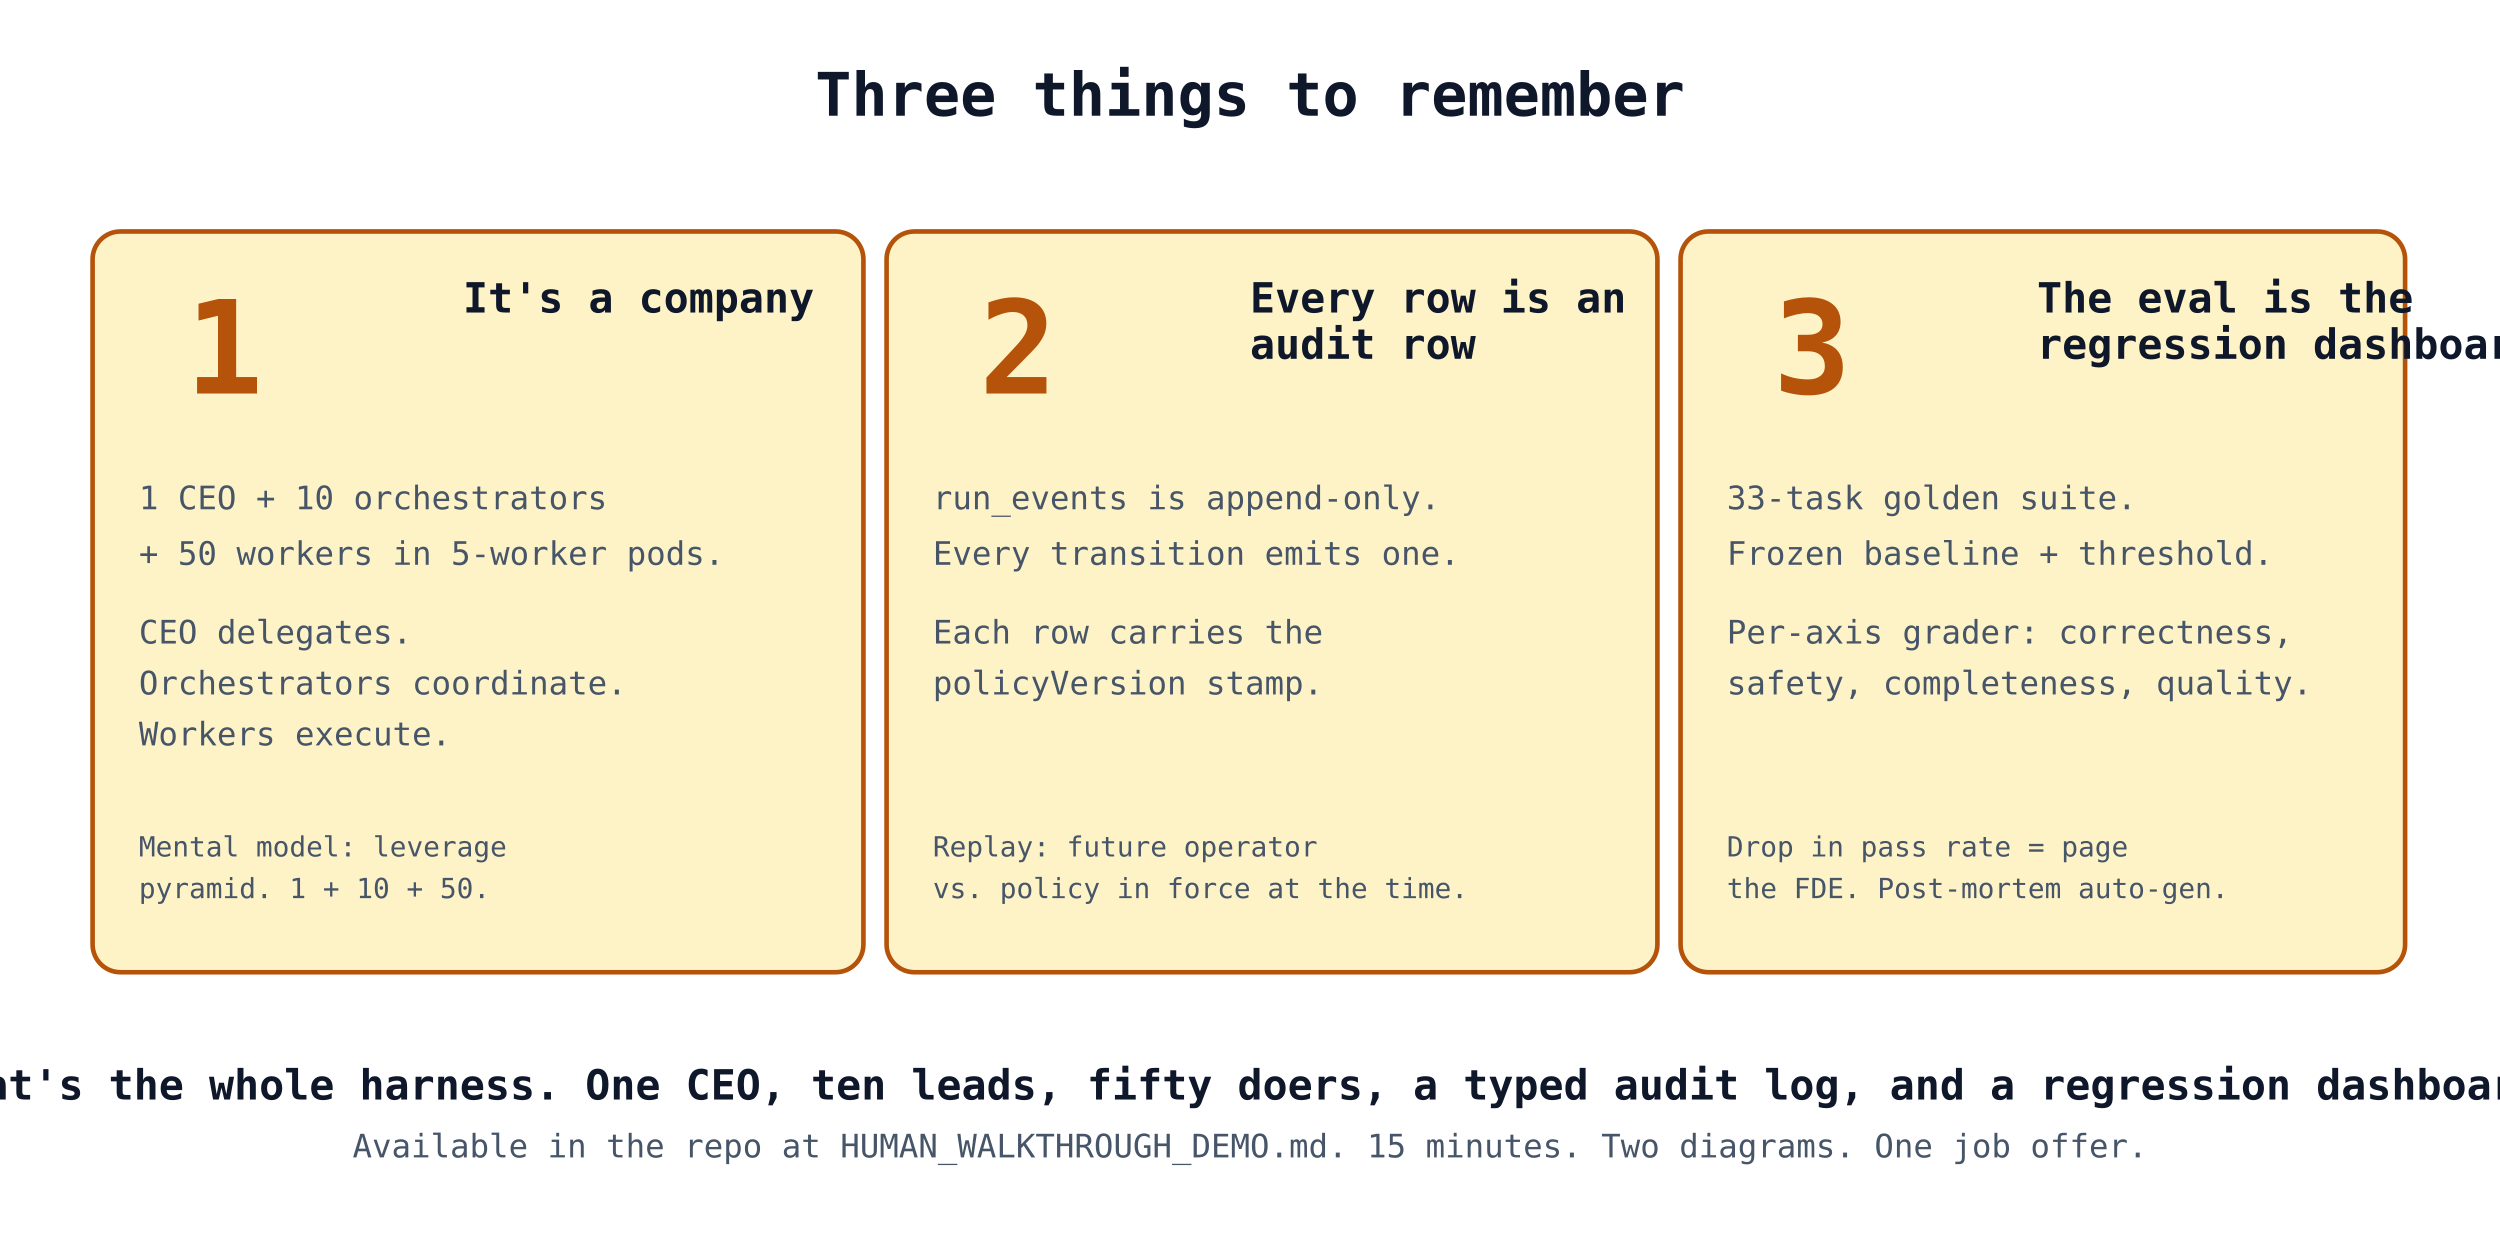
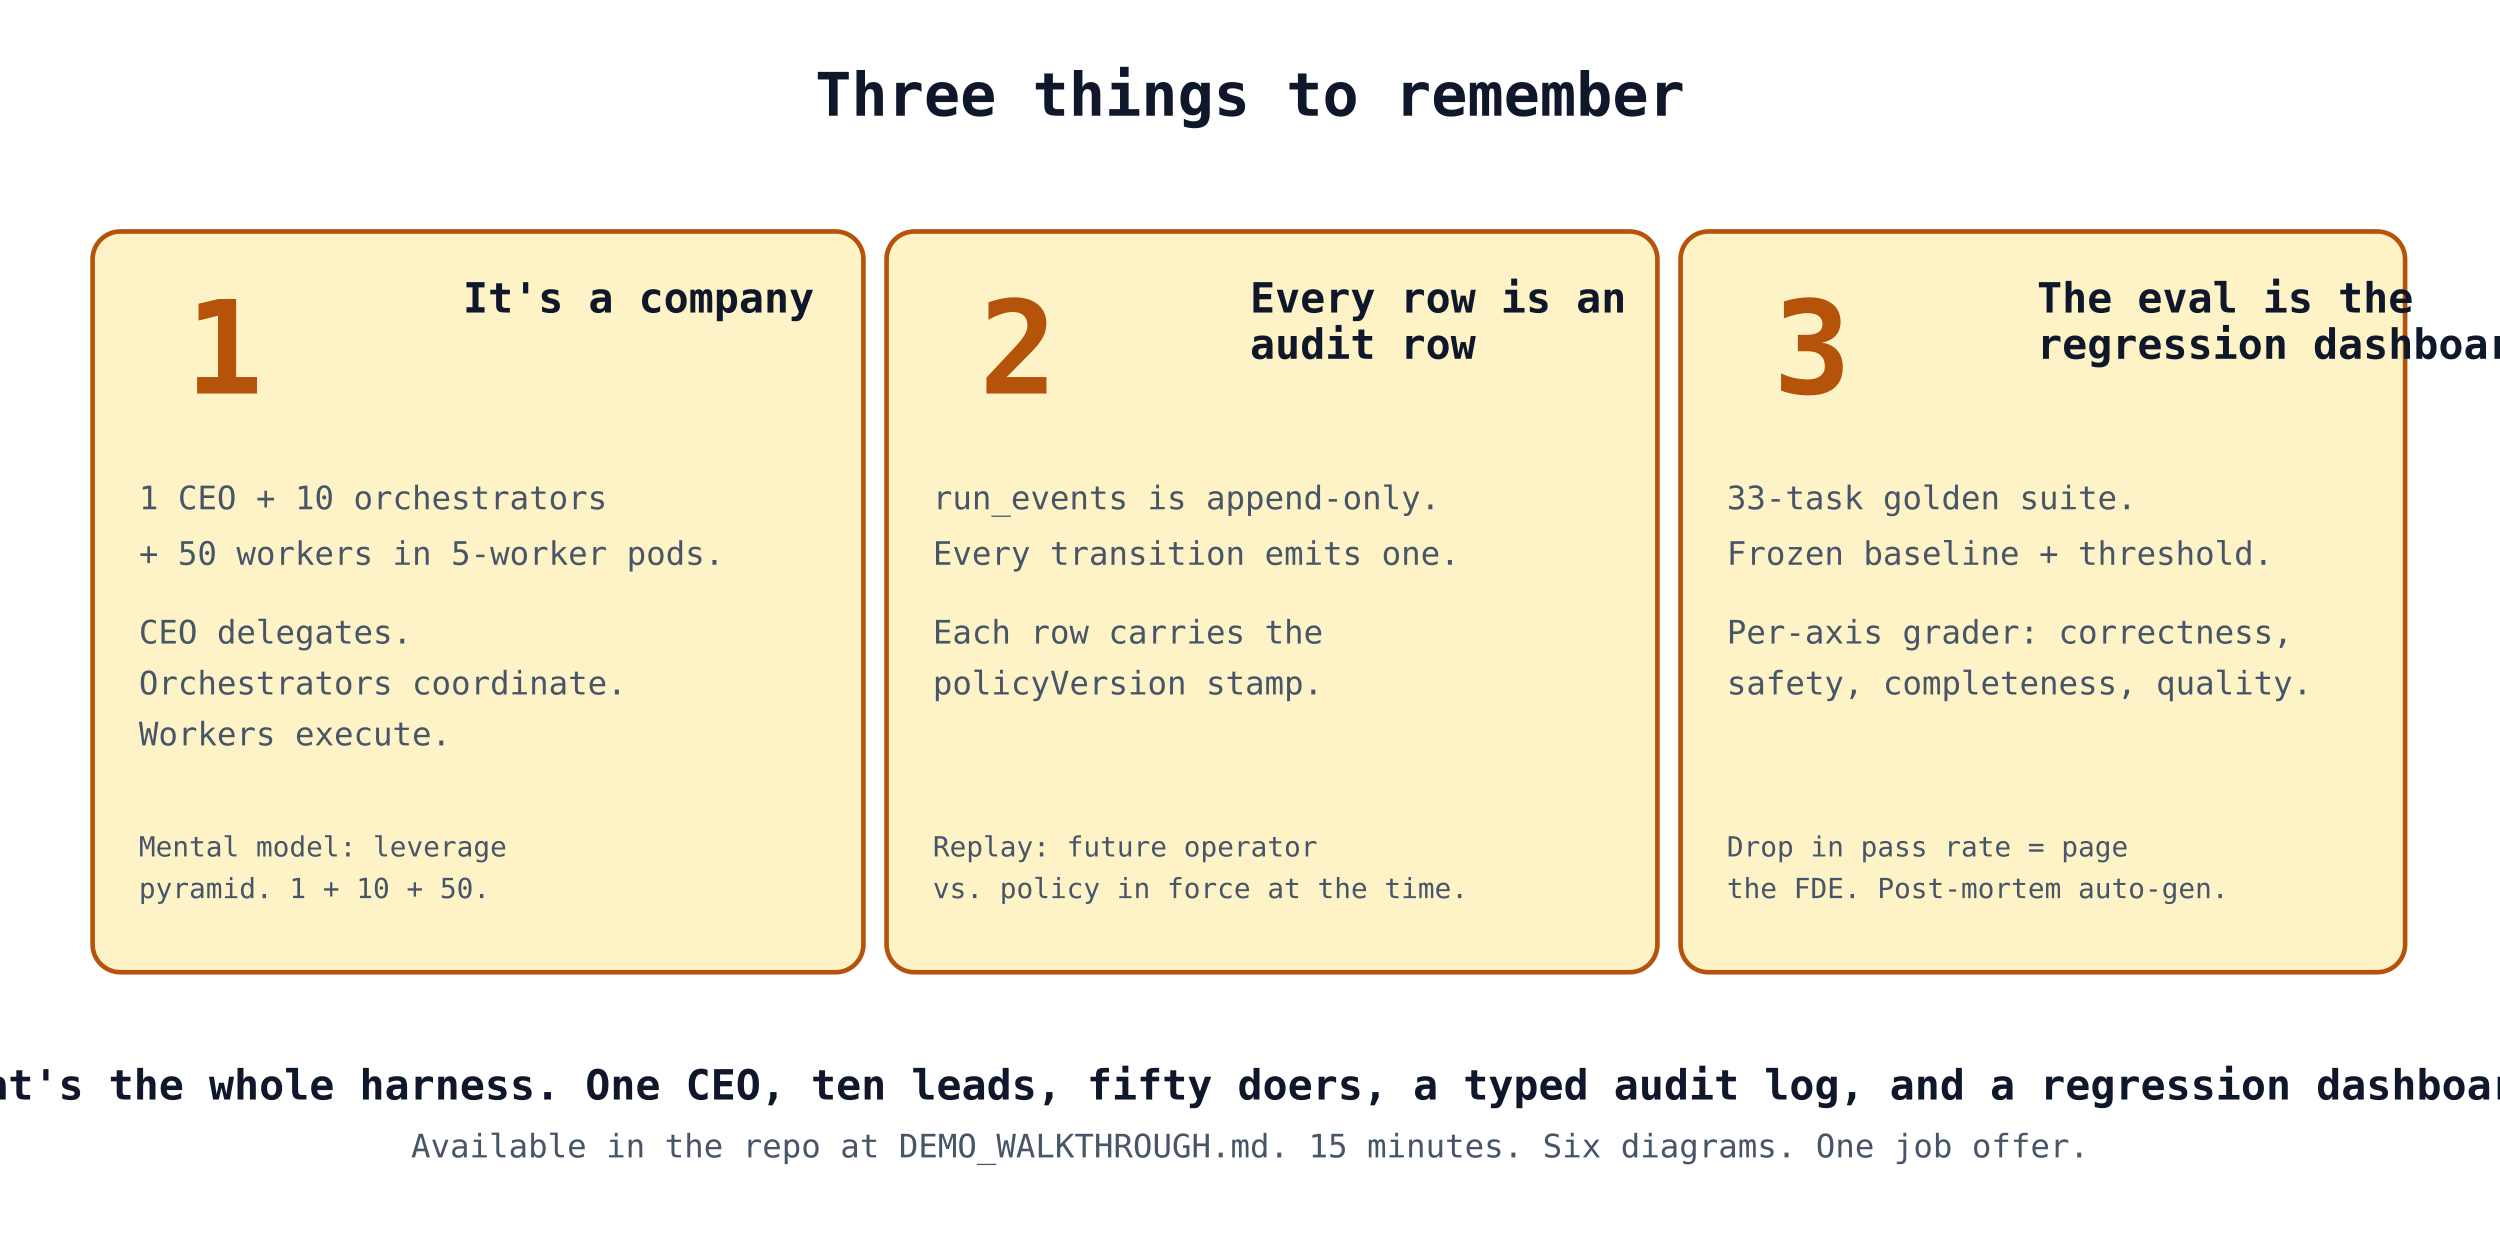
<svg xmlns="http://www.w3.org/2000/svg" viewBox="0 0 1080 540" font-family="ui-monospace, SFMono-Regular, Menlo, Consolas, monospace" font-size="14">
  <style>
    .takeaway { fill: #fef3c7; stroke: #b45309; stroke-width: 2; rx: 12; ry: 12; }
    .number { fill: #b45309; font-weight: 700; font-size: 56px; }
    .h { fill: #0f172a; font-weight: 700; font-size: 26px; }
    .title { fill: #0f172a; font-weight: 700; font-size: 18px; }
    .sub { fill: #475569; font-size: 14px; }
    .small { fill: #475569; font-size: 12px; }
    .icon { fill: #0f172a; font-size: 28px; }
    text { fill: #0f172a; }
  </style>
  <text x="540" y="50" text-anchor="middle" class="h">Three things to remember</text>
  <rect x="40" y="100" width="333" height="320" class="takeaway" />
  <text x="80" y="170" class="number">1</text>
  <text x="200" y="135" class="title">It's a company</text>
  <text x="60" y="220" class="sub">1 CEO + 10 orchestrators</text>
  <text x="60" y="244" class="sub">+ 50 workers in 5-worker pods.</text>
  <text x="60" y="278" class="sub">CEO delegates.</text>
  <text x="60" y="300" class="sub">Orchestrators coordinate.</text>
  <text x="60" y="322" class="sub">Workers execute.</text>
  <text x="60" y="370" class="small">Mental model: leverage</text>
  <text x="60" y="388" class="small">pyramid. 1 + 10 + 50.</text>
  <rect x="383" y="100" width="333" height="320" class="takeaway" />
  <text x="423" y="170" class="number">2</text>
  <text x="540" y="135" class="title">Every row is an</text>
  <text x="540" y="155" class="title">audit row</text>
  <text x="403" y="220" class="sub">run_events is append-only.</text>
  <text x="403" y="244" class="sub">Every transition emits one.</text>
  <text x="403" y="278" class="sub">Each row carries the</text>
  <text x="403" y="300" class="sub">policyVersion stamp.</text>
  <text x="403" y="370" class="small">Replay: future operator</text>
  <text x="403" y="388" class="small">vs. policy in force at the time.</text>
  <rect x="726" y="100" width="313" height="320" class="takeaway" />
  <text x="766" y="170" class="number">3</text>
  <text x="880" y="135" class="title">The eval is the</text>
  <text x="880" y="155" class="title">regression dashboard</text>
  <text x="746" y="220" class="sub">33-task golden suite.</text>
  <text x="746" y="244" class="sub">Frozen baseline + threshold.</text>
  <text x="746" y="278" class="sub">Per-axis grader: correctness,</text>
  <text x="746" y="300" class="sub">safety, completeness, quality.</text>
  <text x="746" y="370" class="small">Drop in pass rate = page</text>
  <text x="746" y="388" class="small">the FDE. Post-mortem auto-gen.</text>
  <text x="540" y="475" text-anchor="middle" class="title">That's the whole harness. One CEO, ten leads, fifty doers, a typed audit log, and a regression dashboard.</text>
-   <text x="540" y="500" text-anchor="middle" class="sub">Available in the repo at HUMAN_WALKTHROUGH_DEMO.md. 15 minutes. Two diagrams. One job offer.</text>
+   <text x="540" y="500" text-anchor="middle" class="sub">Available in the repo at DEMO_WALKTHROUGH.md. 15 minutes. Six diagrams. One job offer.</text>
</svg>
